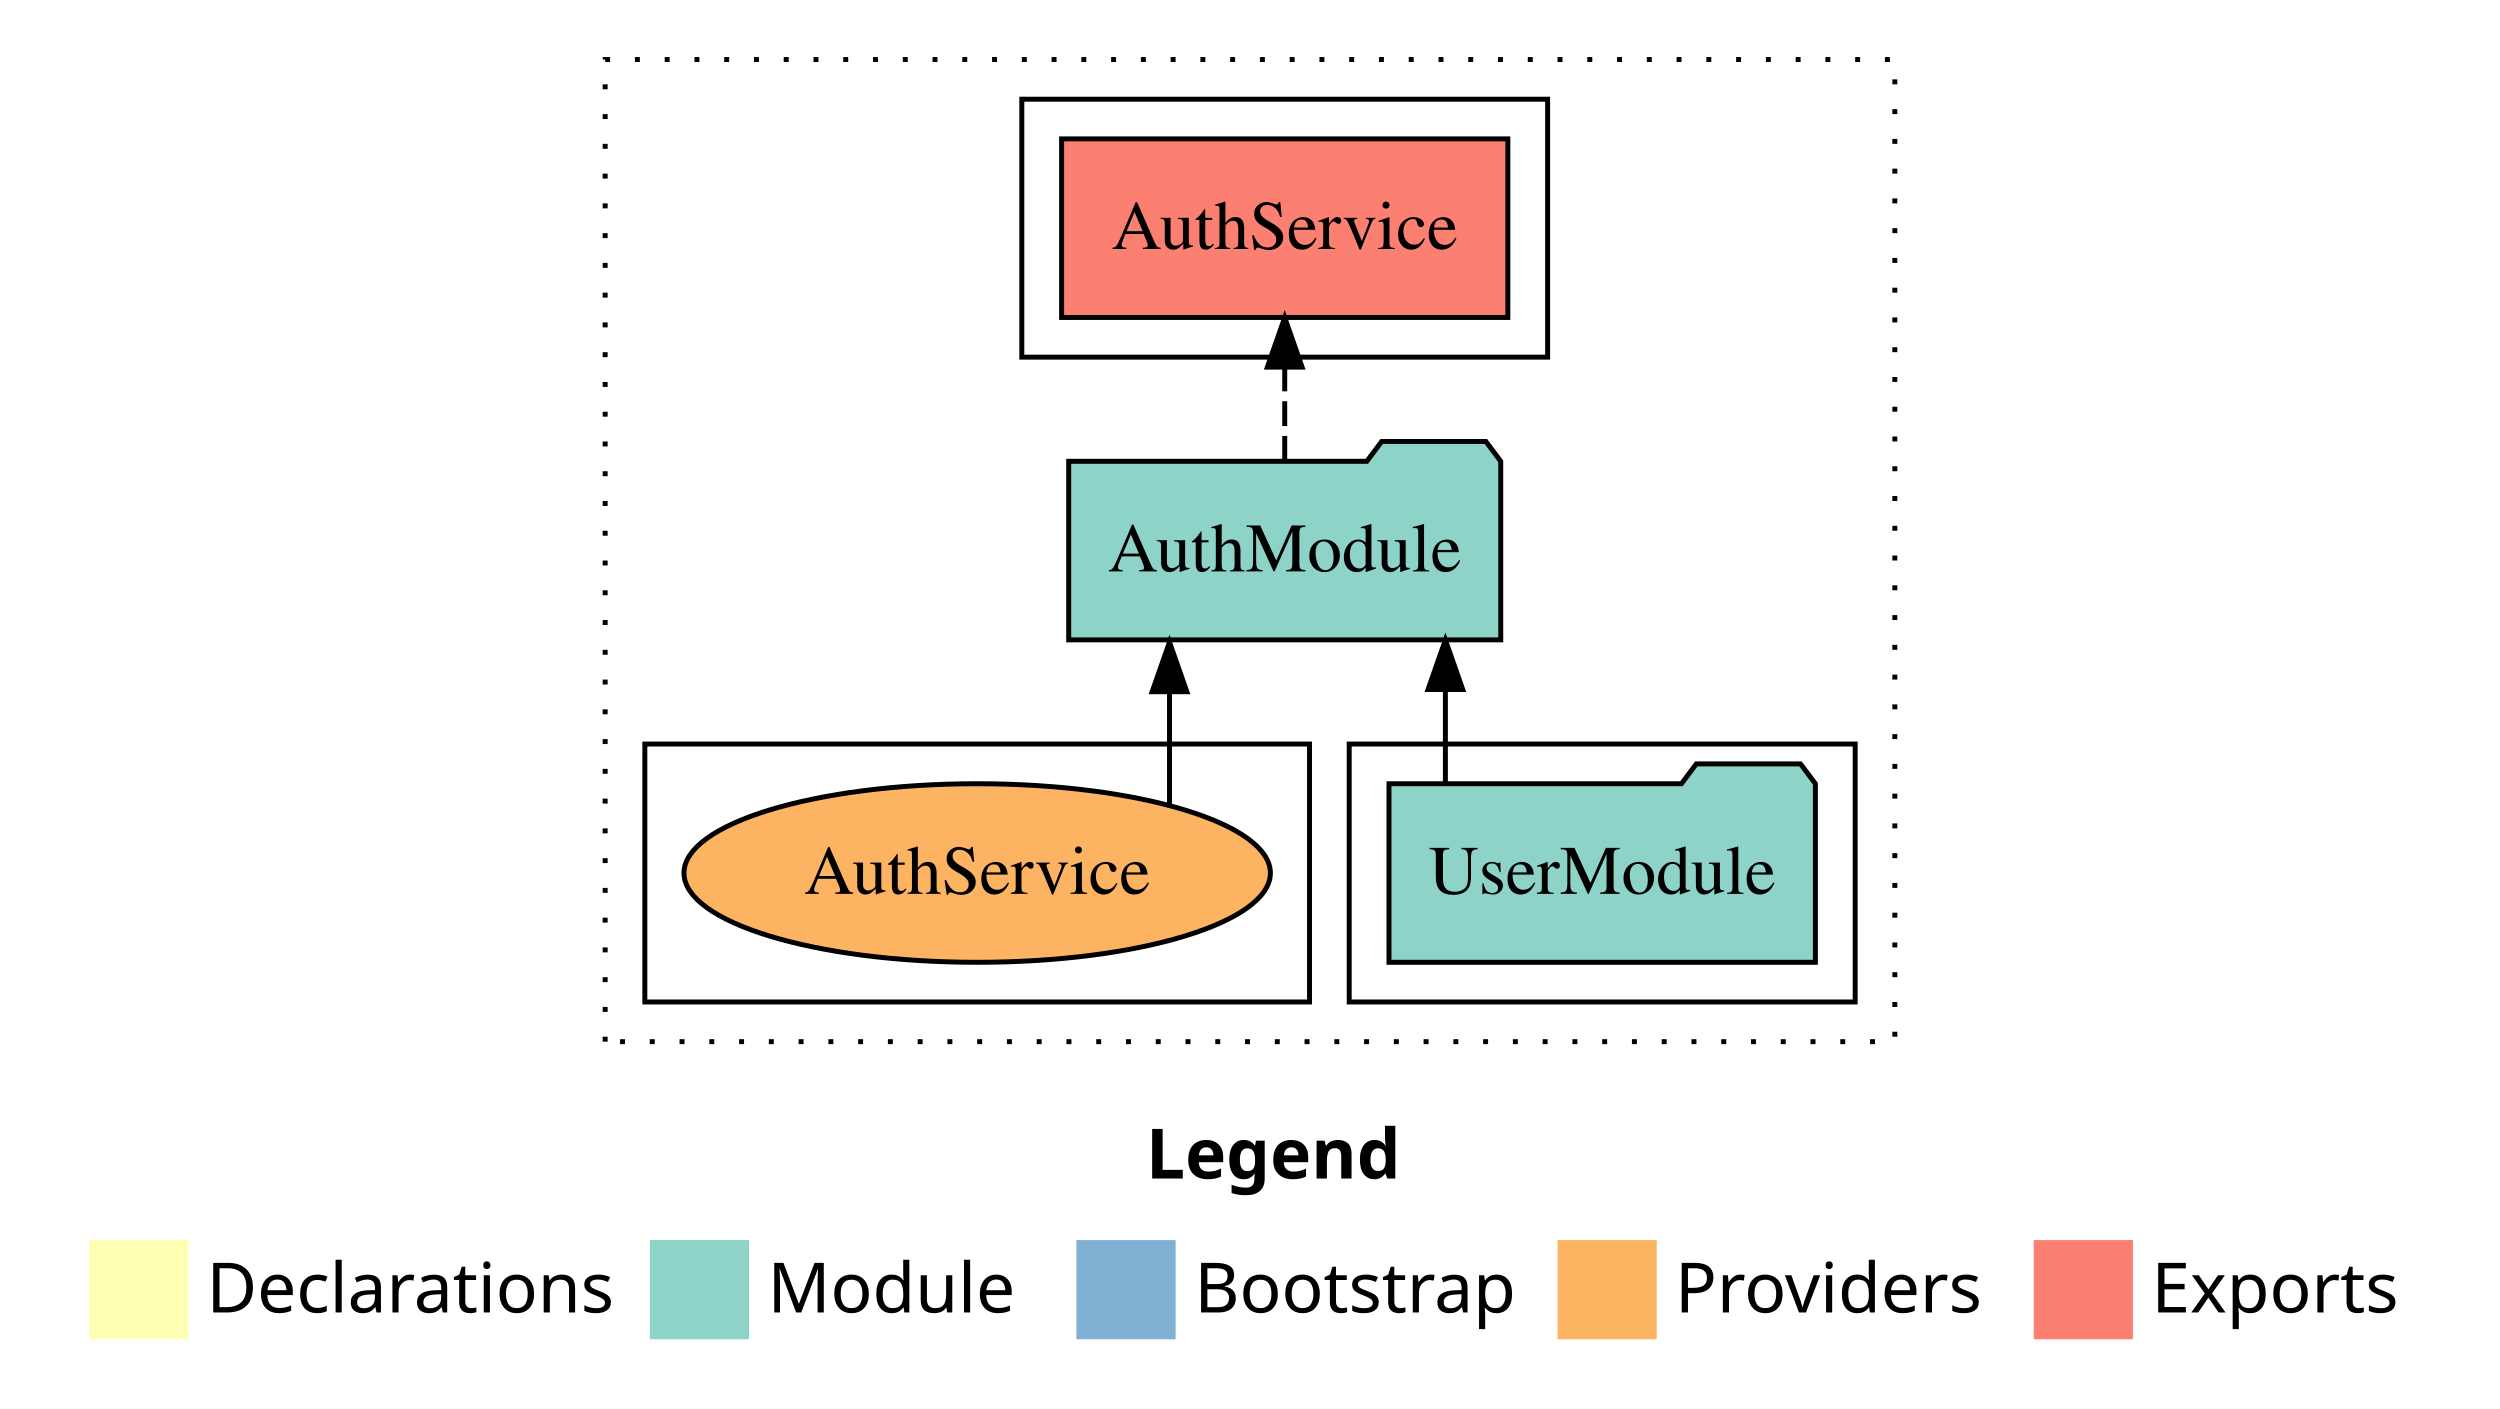
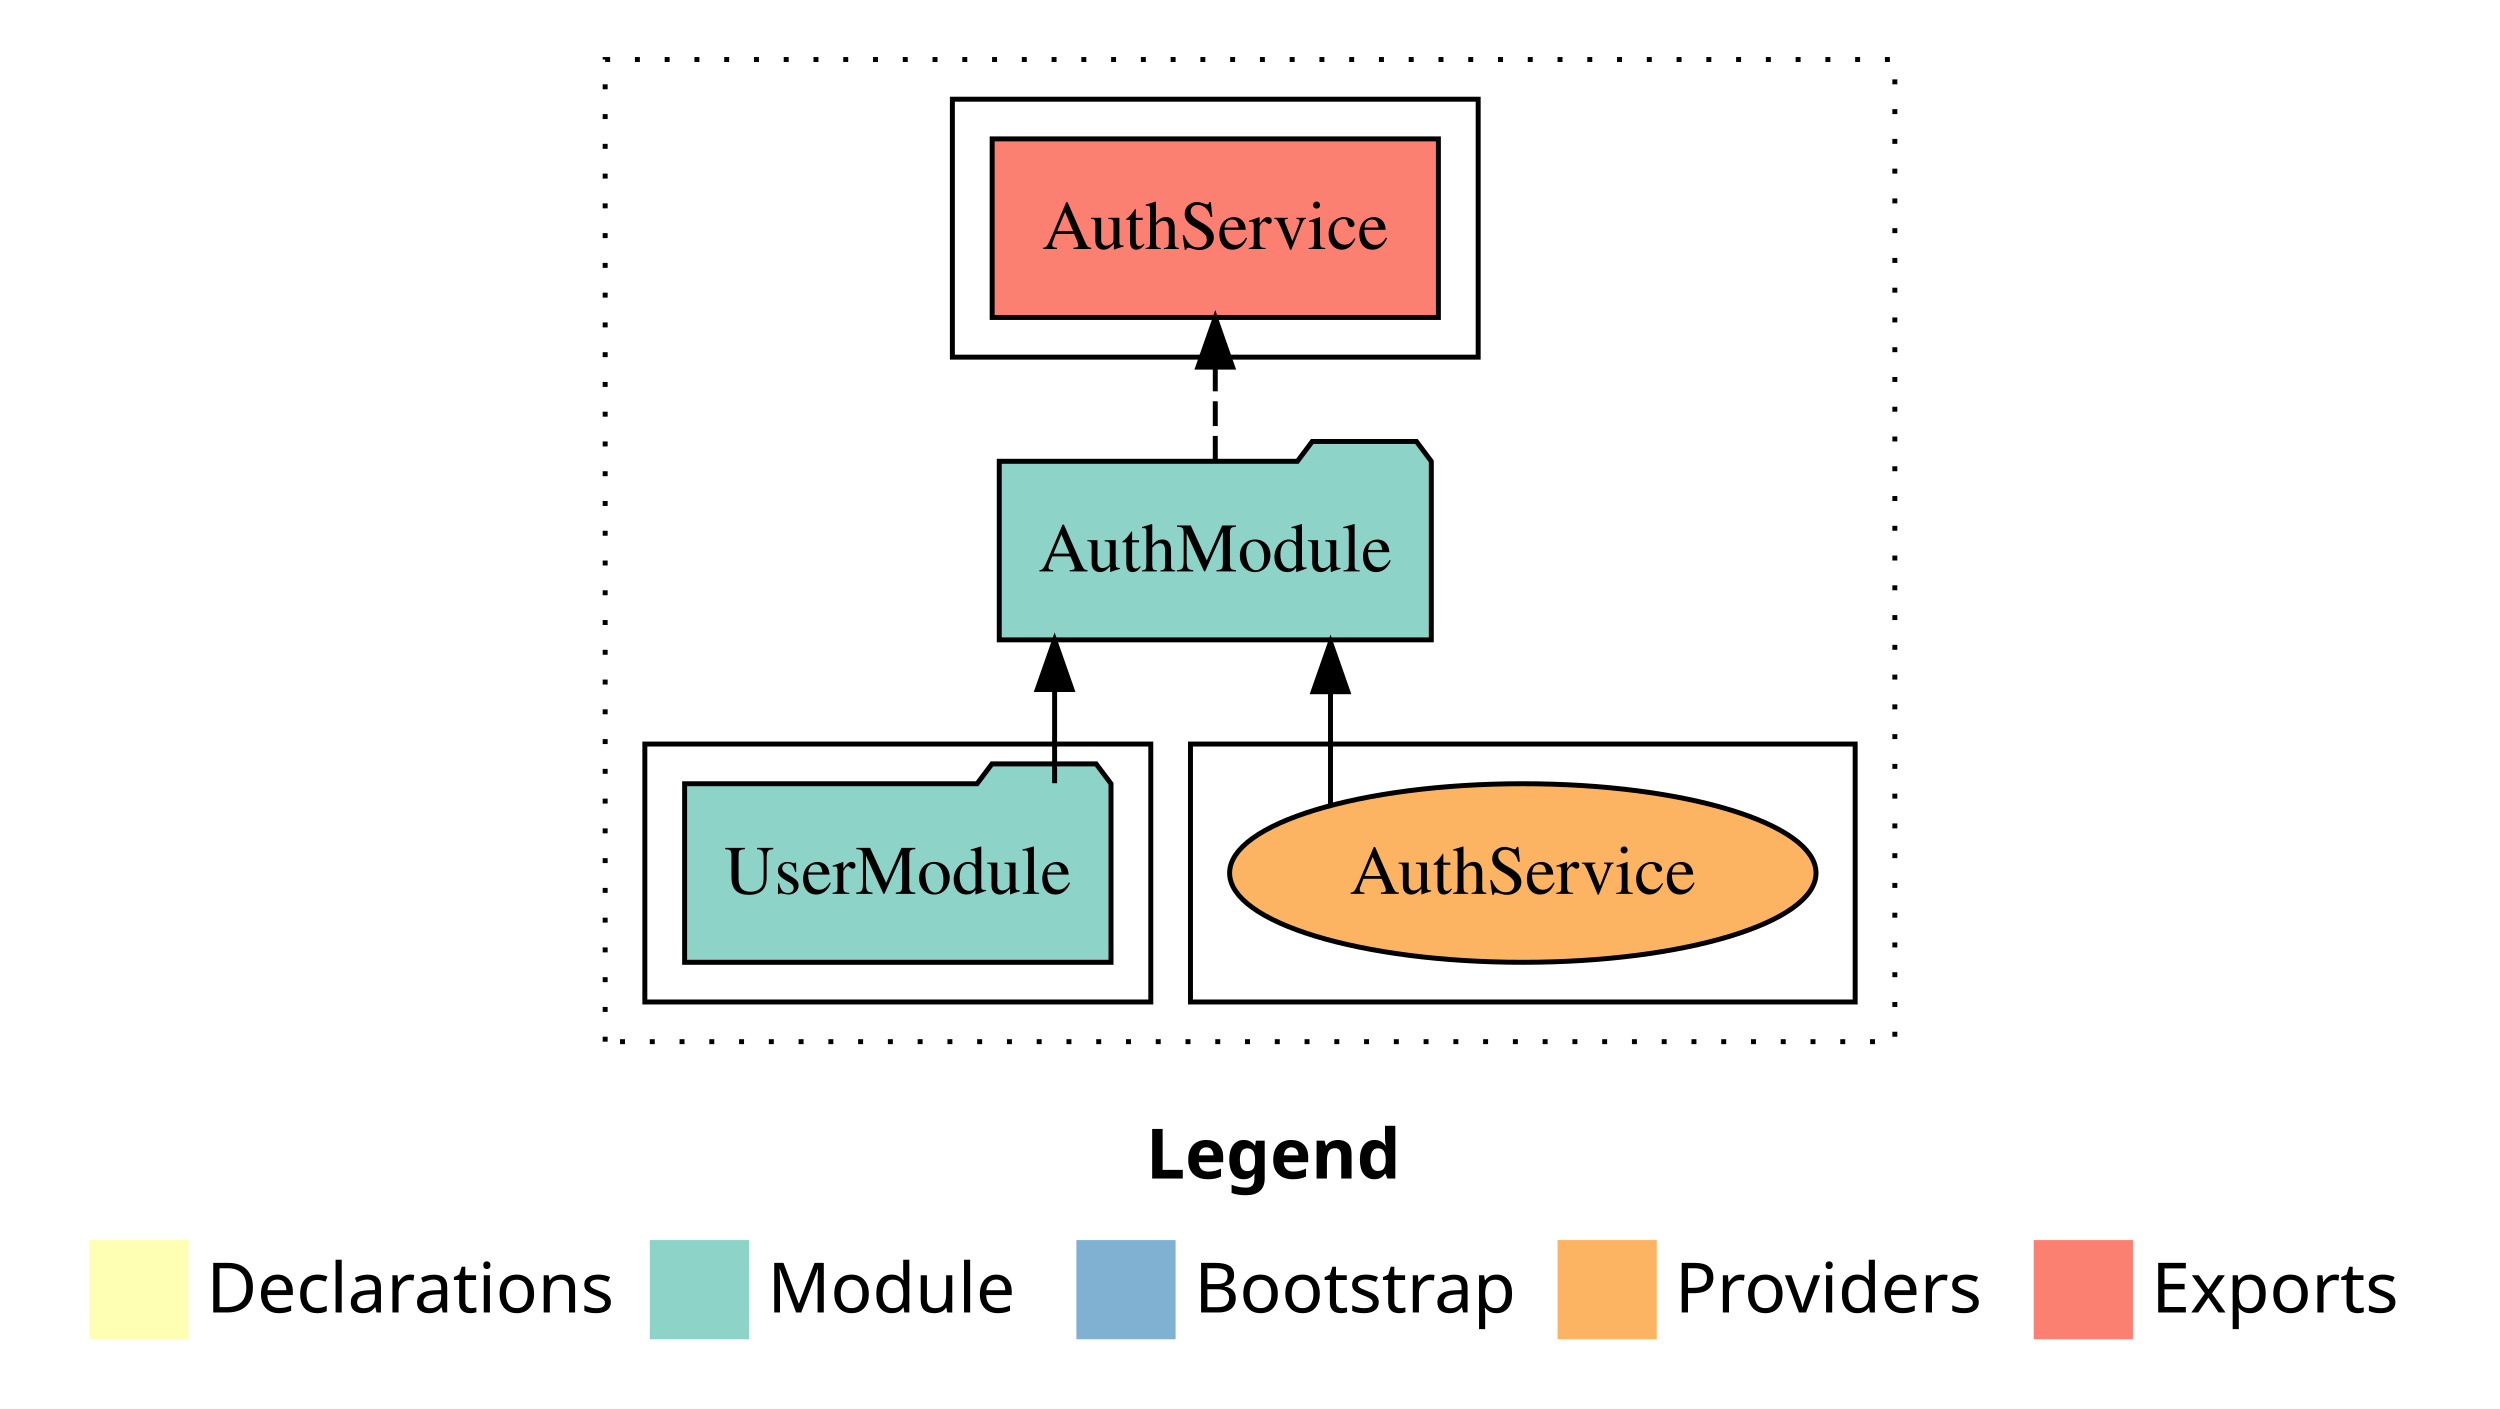
<svg xmlns="http://www.w3.org/2000/svg" width="504pt" height="284pt" viewBox="0.00 0.00 504.00 284.00">
  <g id="graph0" class="graph" transform="scale(1 1) rotate(0) translate(4 280)">
    <polygon fill="white" stroke="transparent" points="-4,4 -4,-280 500,-280 500,4 -4,4" />
    <text text-anchor="start" x="227.01" y="-42.4" font-family="Times-12" font-weight="bold" font-size="14.00">Legend</text>
    <polygon fill="#ffffb3" stroke="transparent" points="14,-10 14,-30 34,-30 34,-10 14,-10" />
    <text text-anchor="start" x="37.63" y="-15.4" font-family="Times-12" font-size="14.00">  Declarations</text>
    <polygon fill="#8dd3c7" stroke="transparent" points="127,-10 127,-30 147,-30 147,-10 127,-10" />
    <text text-anchor="start" x="150.73" y="-15.4" font-family="Times-12" font-size="14.00">  Module</text>
    <polygon fill="#80b1d3" stroke="transparent" points="213,-10 213,-30 233,-30 233,-10 213,-10" />
    <text text-anchor="start" x="236.78" y="-15.4" font-family="Times-12" font-size="14.00">  Bootstrap</text>
    <polygon fill="#fdb462" stroke="transparent" points="310,-10 310,-30 330,-30 330,-10 310,-10" />
    <text text-anchor="start" x="333.67" y="-15.4" font-family="Times-12" font-size="14.00">  Providers</text>
    <polygon fill="#fb8072" stroke="transparent" points="406,-10 406,-30 426,-30 426,-10 406,-10" />
    <text text-anchor="start" x="429.73" y="-15.4" font-family="Times-12" font-size="14.00">  Exports</text>
    <g id="clust1" class="cluster">
      <polygon fill="none" stroke="black" stroke-dasharray="1,5" points="118,-70 118,-268 378,-268 378,-70 118,-70" />
    </g>
+     <g id="clust6" class="cluster">
+       <polygon fill="none" stroke="black" points="236,-78 236,-130 370,-130 370,-78 236,-78" />
+     </g>
    <g id="clust4" class="cluster">
-       <polygon fill="none" stroke="black" points="202,-208 202,-260 308,-260 308,-208 202,-208" />
+       <polygon fill="none" stroke="black" points="188,-208 188,-260 294,-260 294,-208 188,-208" />
    </g>
    <g id="clust3" class="cluster">
-       <polygon fill="none" stroke="black" points="268,-78 268,-130 370,-130 370,-78 268,-78" />
-     </g>
-     <g id="clust6" class="cluster">
-       <polygon fill="none" stroke="black" points="126,-78 126,-130 260,-130 260,-78 126,-78" />
+       <polygon fill="none" stroke="black" points="126,-78 126,-130 228,-130 228,-78 126,-78" />
    </g>
    <g id="node1" class="node">
-       <polygon fill="#8dd3c7" stroke="black" points="361.98,-122 358.98,-126 337.98,-126 334.98,-122 276.02,-122 276.02,-86 361.98,-86 361.98,-122" />
-       <text text-anchor="middle" x="319" y="-99.8" font-family="Times,serif" font-size="14.00">UserModule</text>
+       <polygon fill="#8dd3c7" stroke="black" points="219.98,-122 216.98,-126 195.98,-126 192.98,-122 134.02,-122 134.02,-86 219.98,-86 219.98,-122" />
+       <text text-anchor="middle" x="177" y="-99.8" font-family="Times,serif" font-size="14.00">UserModule</text>
    </g>
    <g id="node2" class="node">
-       <polygon fill="#8dd3c7" stroke="black" points="298.55,-187 295.55,-191 274.55,-191 271.55,-187 211.45,-187 211.45,-151 298.55,-151 298.55,-187" />
-       <text text-anchor="middle" x="255" y="-164.8" font-family="Times,serif" font-size="14.00">AuthModule</text>
+       <polygon fill="#8dd3c7" stroke="black" points="284.55,-187 281.55,-191 260.55,-191 257.55,-187 197.45,-187 197.45,-151 284.55,-151 284.55,-187" />
+       <text text-anchor="middle" x="241" y="-164.8" font-family="Times,serif" font-size="14.00">AuthModule</text>
    </g>
    <g id="edge1" class="edge">
-       <path fill="none" stroke="black" d="M287.39,-122.11C287.39,-122.11 287.39,-140.99 287.39,-140.99" />
-       <polygon fill="black" stroke="black" points="283.89,-140.99 287.39,-150.99 290.89,-140.99 283.89,-140.99" />
+       <path fill="none" stroke="black" d="M208.61,-122.11C208.61,-122.11 208.61,-140.99 208.61,-140.99" />
+       <polygon fill="black" stroke="black" points="205.11,-140.99 208.61,-150.99 212.11,-140.99 205.11,-140.99" />
    </g>
    <g id="node3" class="node">
-       <polygon fill="#fb8072" stroke="black" points="299.98,-252 210.02,-252 210.02,-216 299.98,-216 299.98,-252" />
-       <text text-anchor="middle" x="255" y="-229.8" font-family="Times,serif" font-size="14.00">AuthService </text>
+       <polygon fill="#fb8072" stroke="black" points="285.98,-252 196.02,-252 196.02,-216 285.98,-216 285.98,-252" />
+       <text text-anchor="middle" x="241" y="-229.8" font-family="Times,serif" font-size="14.00">AuthService </text>
    </g>
    <g id="edge2" class="edge">
-       <path fill="none" stroke="black" stroke-dasharray="5,2" d="M255,-187.11C255,-187.11 255,-205.99 255,-205.99" />
-       <polygon fill="black" stroke="black" points="251.5,-205.99 255,-215.99 258.5,-205.99 251.5,-205.99" />
+       <path fill="none" stroke="black" stroke-dasharray="5,2" d="M241,-187.11C241,-187.11 241,-205.99 241,-205.99" />
+       <polygon fill="black" stroke="black" points="237.5,-205.99 241,-215.99 244.5,-205.99 237.5,-205.99" />
    </g>
    <g id="node4" class="node">
-       <ellipse fill="#fdb462" stroke="black" cx="193" cy="-104" rx="59.11" ry="18" />
-       <text text-anchor="middle" x="193" y="-99.8" font-family="Times,serif" font-size="14.00">AuthService</text>
+       <ellipse fill="#fdb462" stroke="black" cx="303" cy="-104" rx="59.11" ry="18" />
+       <text text-anchor="middle" x="303" y="-99.8" font-family="Times,serif" font-size="14.00">AuthService</text>
    </g>
    <g id="edge3" class="edge">
-       <path fill="none" stroke="black" d="M231.77,-117.78C231.77,-117.78 231.77,-140.55 231.77,-140.55" />
-       <polygon fill="black" stroke="black" points="228.27,-140.55 231.77,-150.55 235.27,-140.55 228.27,-140.55" />
+       <path fill="none" stroke="black" d="M264.23,-117.78C264.23,-117.78 264.23,-140.55 264.23,-140.55" />
+       <polygon fill="black" stroke="black" points="260.73,-140.55 264.23,-150.55 267.73,-140.55 260.73,-140.55" />
    </g>
  </g>
</svg>
